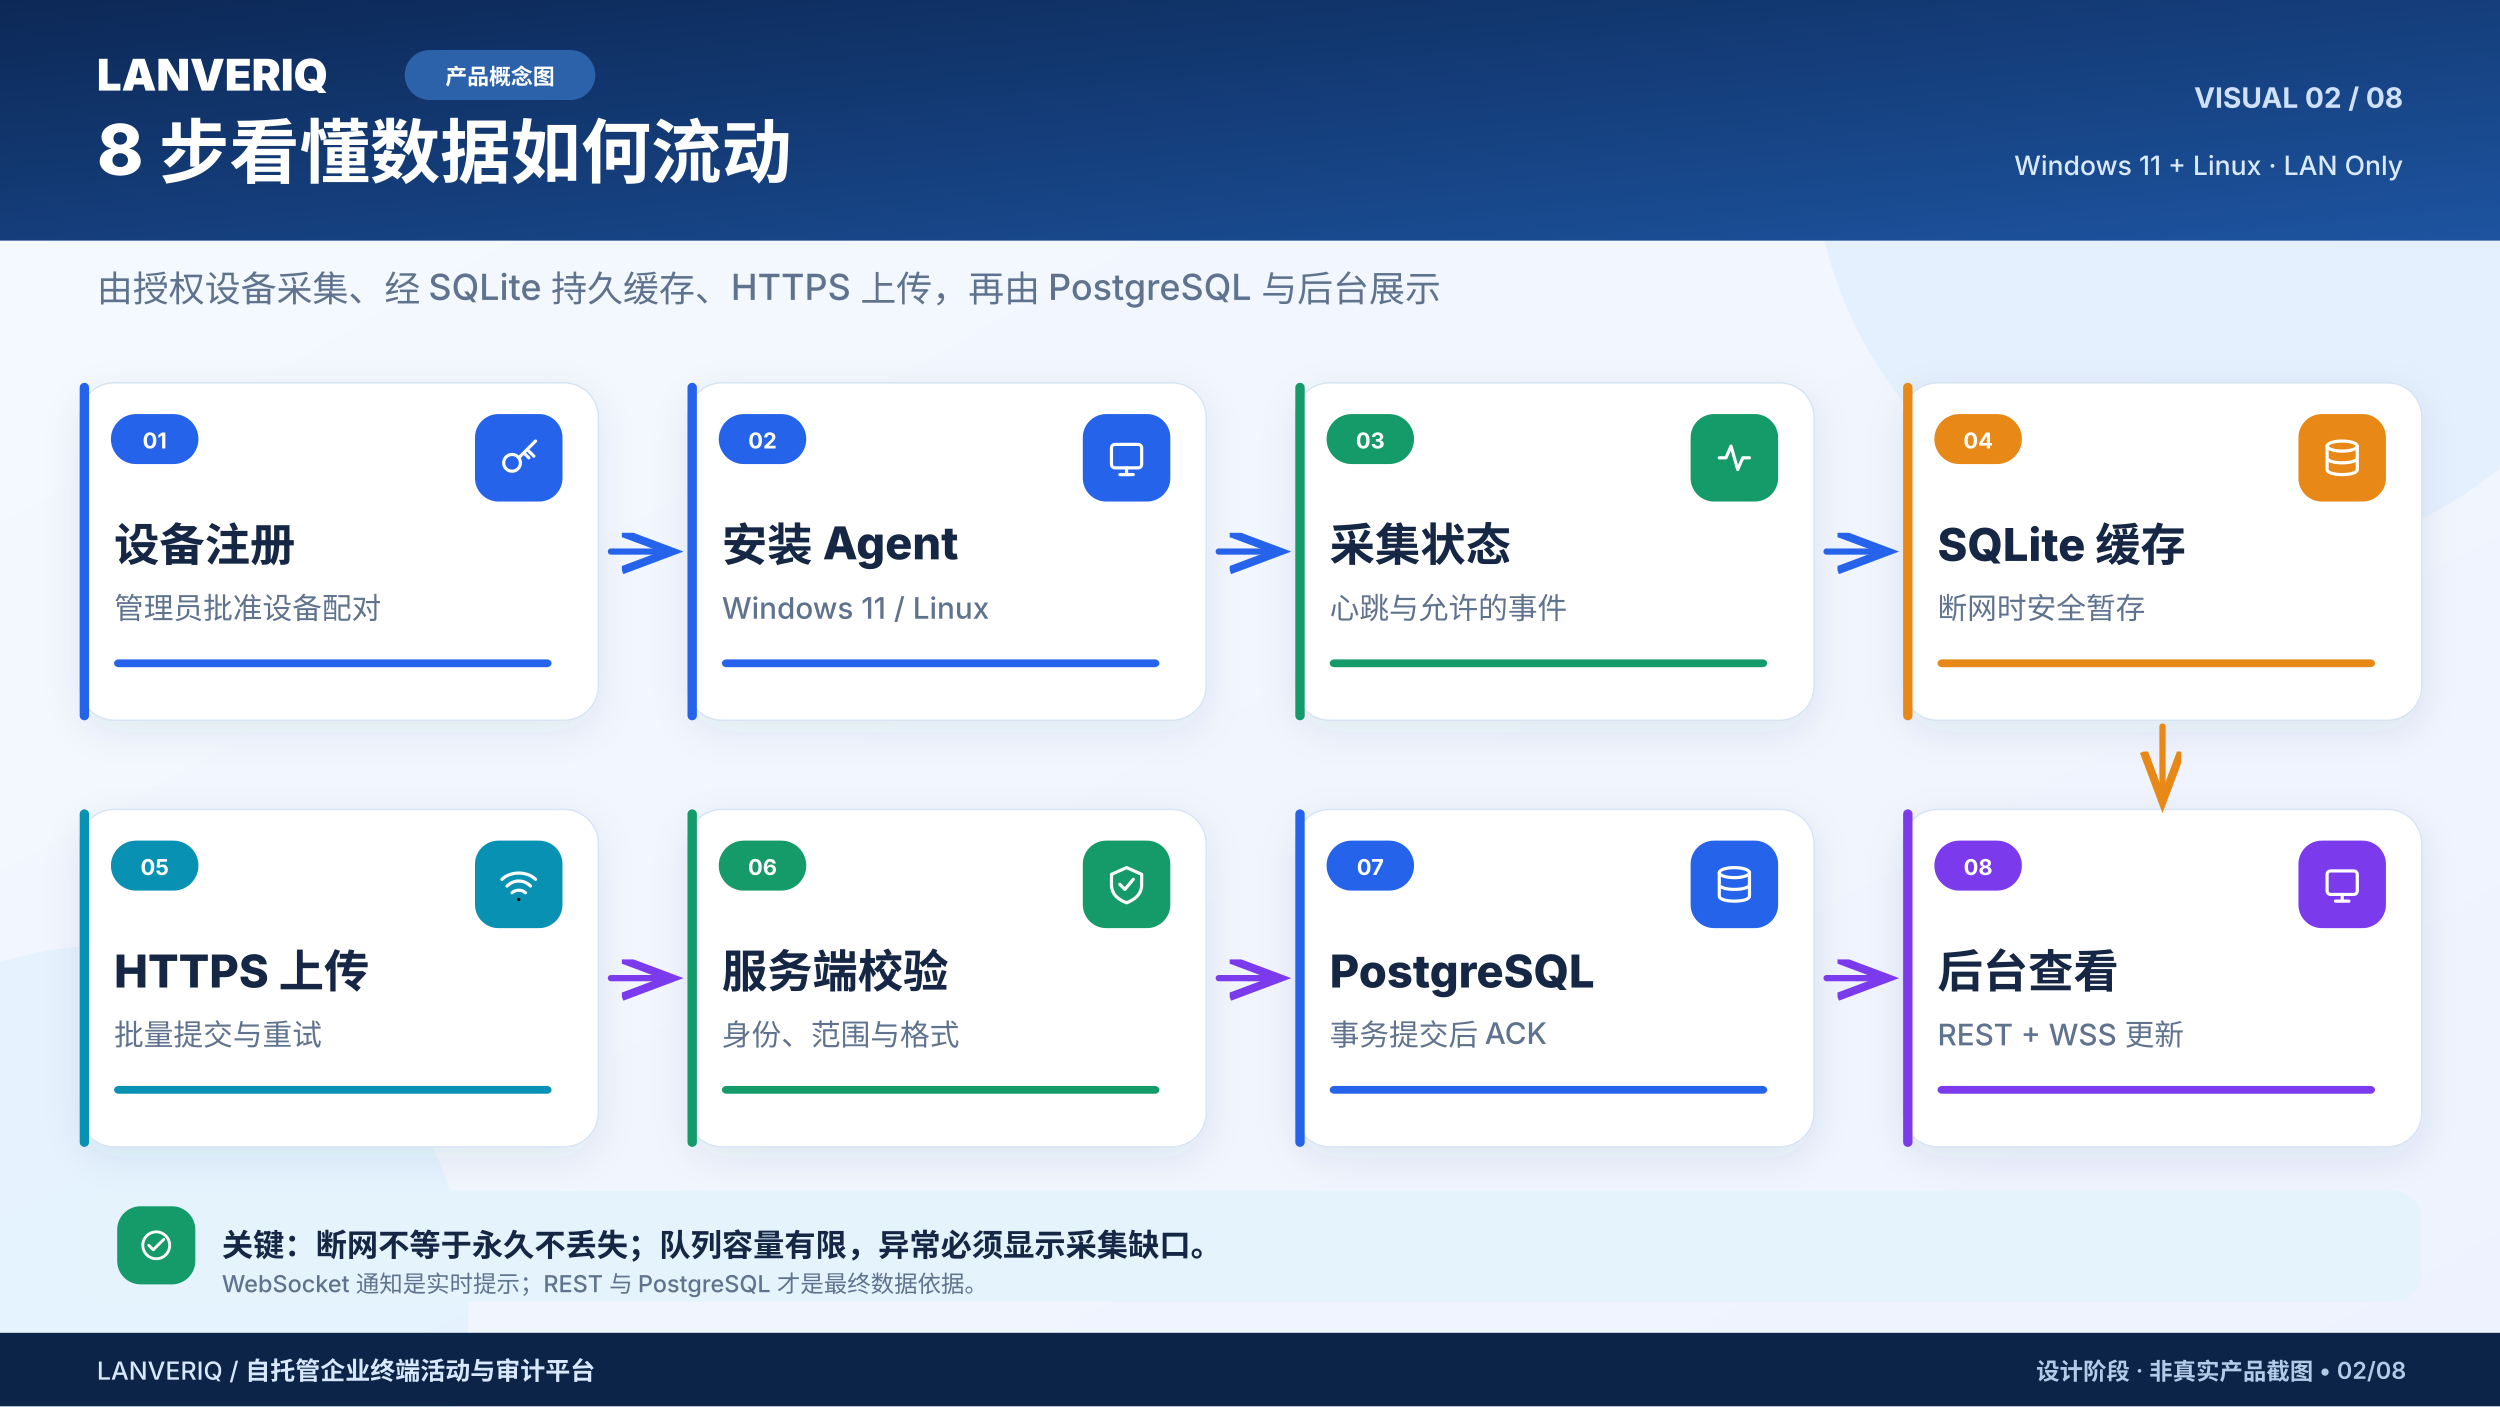
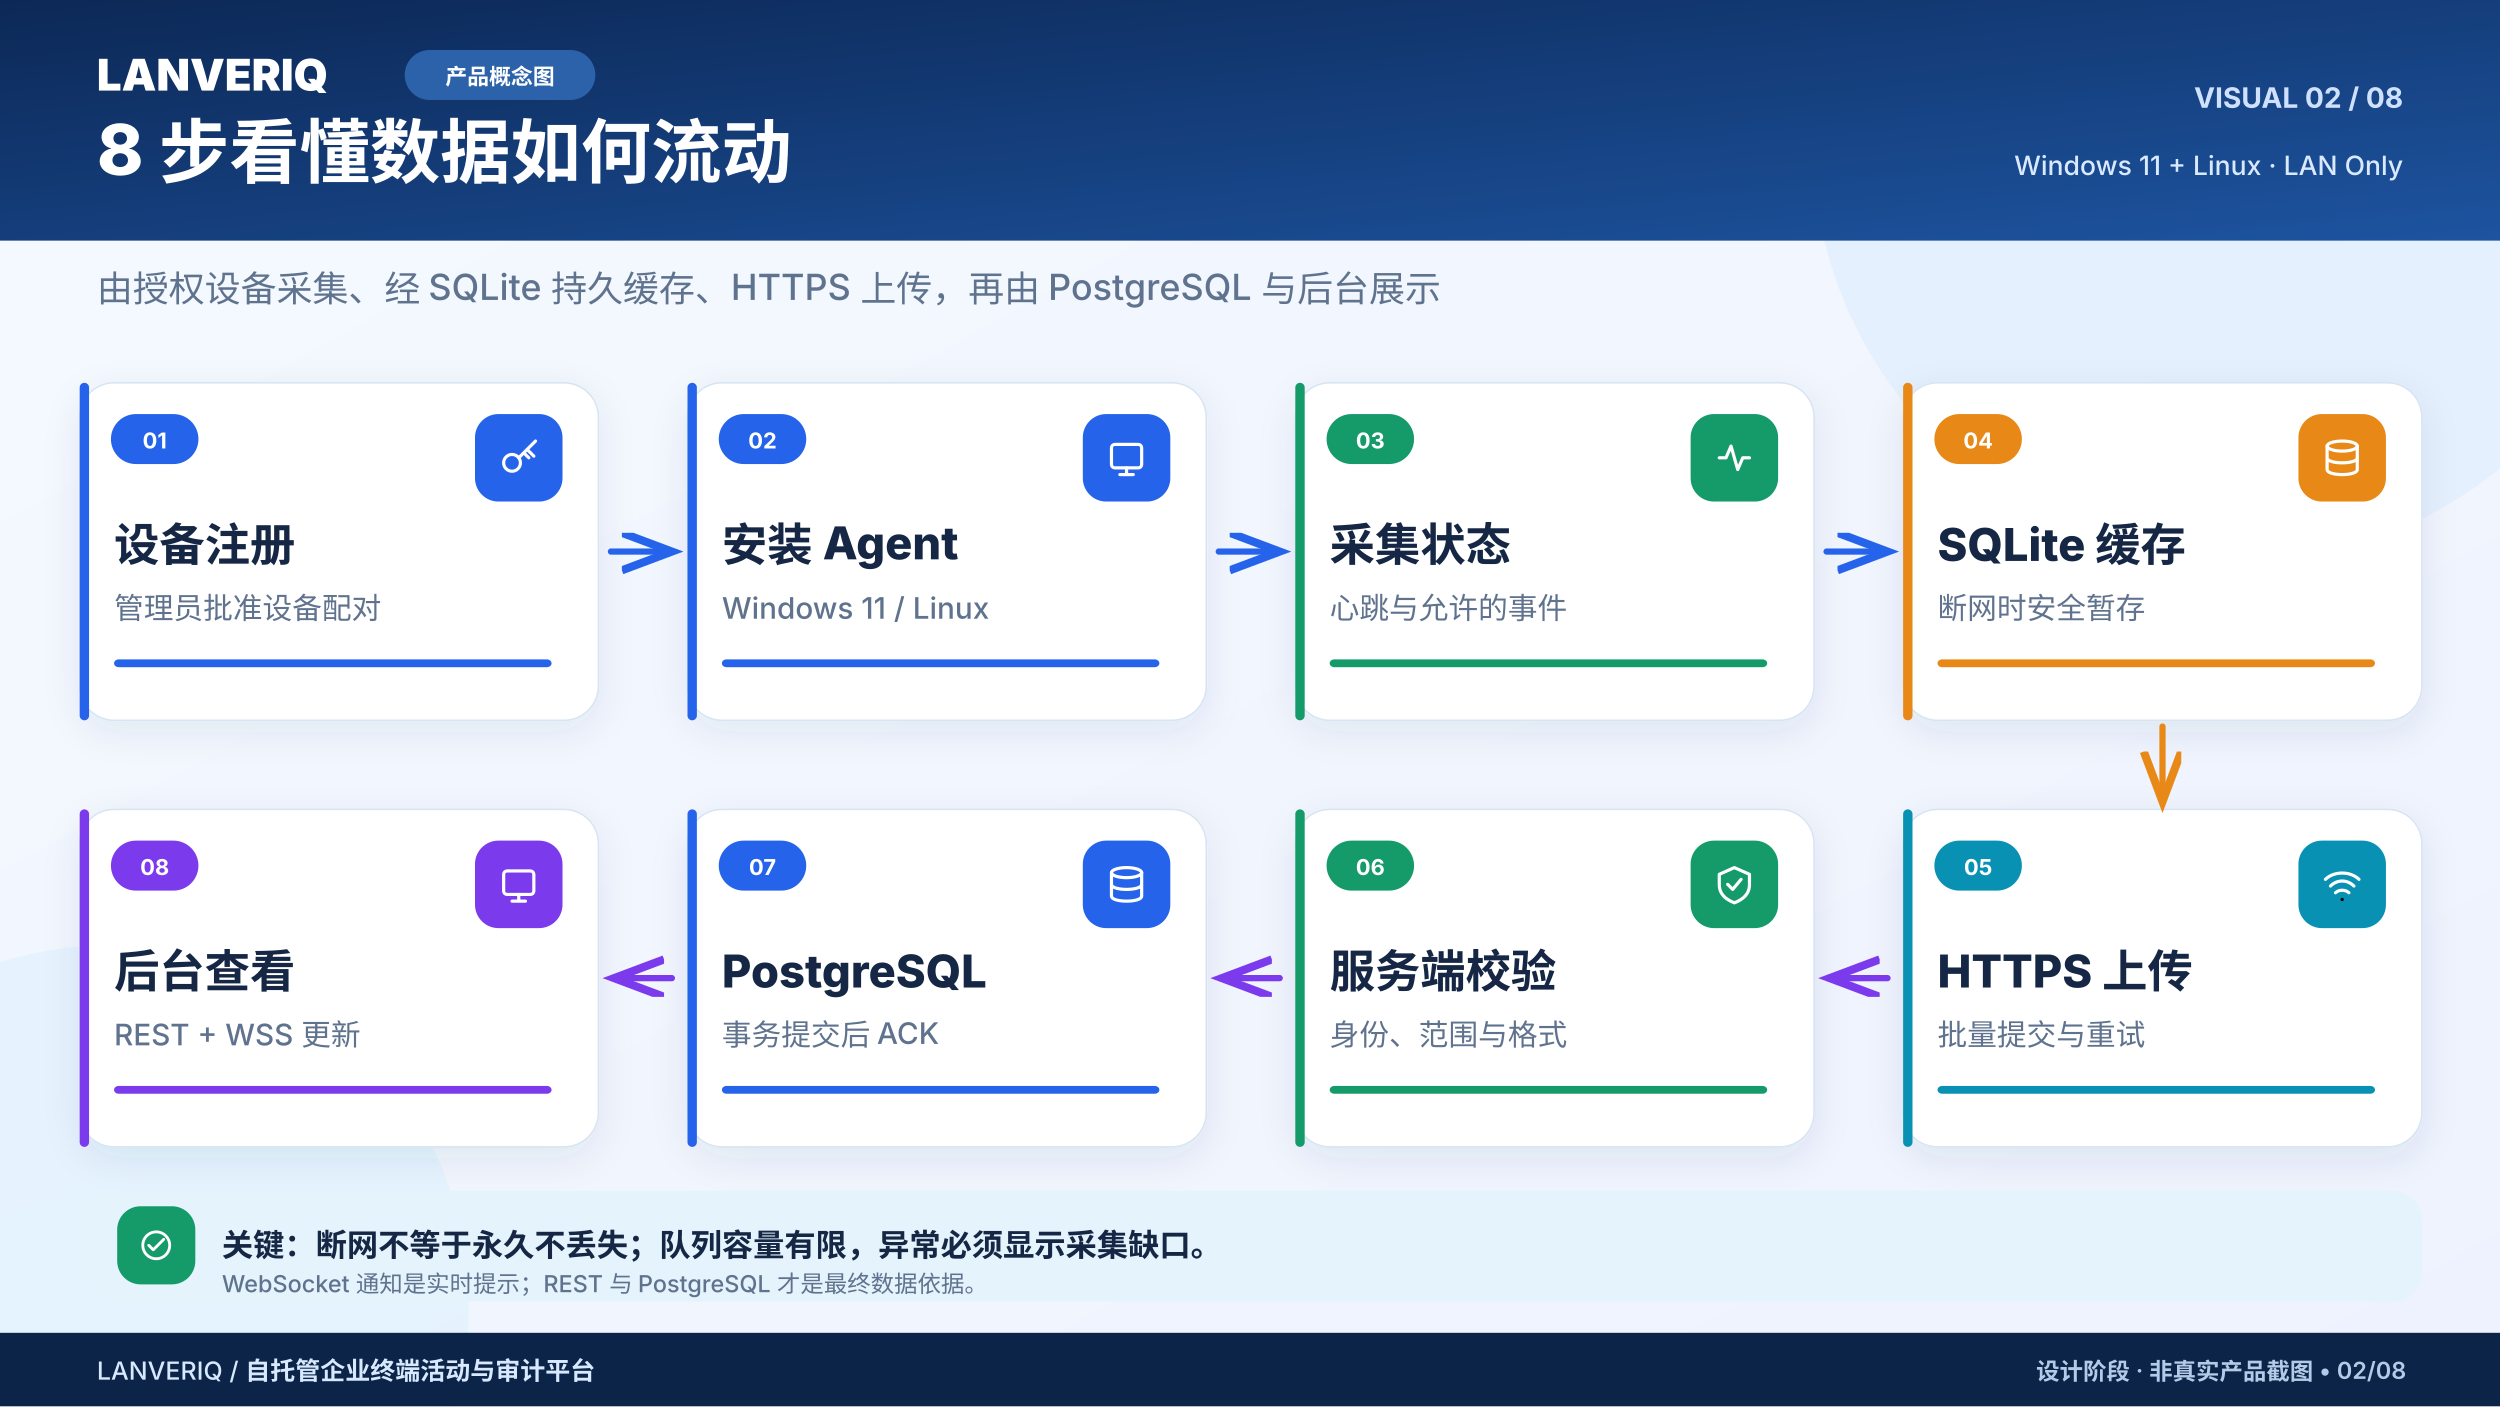
<svg xmlns="http://www.w3.org/2000/svg" width="1600" height="900" viewBox="0 0 1600 900" role="img" aria-labelledby="visualTitle visualDesc">
  <defs>
    <linearGradient id="sky" x1="0" y1="0" x2="1" y2="1">
      <stop stop-color="#F5FAFF" />
      <stop offset="1" stop-color="#EDF2FE" />
    </linearGradient>
    <linearGradient id="navy" x1="0" y1="0" x2="1" y2="1">
      <stop stop-color="#0C2856" />
      <stop offset="1" stop-color="#1D54A0" />
    </linearGradient>
    <filter id="shadow" x="-15%" y="-25%" width="140%" height="165%">
      <feDropShadow dx="0" dy="7" stdDeviation="12" flood-color="#0D3569" flood-opacity=".085" />
    </filter>
    <marker id="arrow" markerWidth="10" markerHeight="10" refX="8" refY="3" orient="auto">
      <path d="M0 0 8 3 0 6" fill="none" stroke="context-stroke" stroke-width="1.3" />
    </marker>
  </defs>
  <rect x="0" y="0" width="1600" height="900" rx="0" fill="url(#sky)" stroke="none" stroke-width="1" />
  <circle cx="1430" cy="90" r="270" fill="#DCEBFE" opacity=".56" />
  <circle cx="70" cy="835" r="230" fill="#E1F1FE" opacity=".75" />
  <rect x="0" y="0" width="1600" height="154" rx="0" fill="url(#navy)" stroke="none" stroke-width="1" />
  <text x="62" y="58" fill="#FFFFFF" font-size="28" font-weight="850" text-anchor="start" font-family="Inter,'Noto Sans SC','Noto Sans CJK SC','Microsoft YaHei',sans-serif">LANVERIQ</text>
  <rect x="259" y="32" width="122" height="32" rx="16" fill="#2C62A9" stroke="none" stroke-width="1" />
  <text x="320" y="54" fill="#FFFFFF" font-size="14" font-weight="700" text-anchor="middle" font-family="Inter,'Noto Sans SC','Noto Sans CJK SC','Microsoft YaHei',sans-serif">产品概念图</text>
  <text x="62" y="112" fill="#FFFFFF" font-size="45" font-weight="760" text-anchor="start" font-family="Inter,'Noto Sans SC','Noto Sans CJK SC','Microsoft YaHei',sans-serif">8 步看懂数据如何流动</text>
  <text x="1538" y="69" fill="#CFE1FF" font-size="18" font-weight="700" text-anchor="end" font-family="Inter,'Noto Sans SC','Noto Sans CJK SC','Microsoft YaHei',sans-serif">VISUAL 02 / 08</text>
  <text x="1538" y="112" fill="#D9E9FF" font-size="17" font-weight="500" text-anchor="end" font-family="Inter,'Noto Sans SC','Noto Sans CJK SC','Microsoft YaHei',sans-serif">Windows 11 + Linux  ·  LAN Only</text>
  <text x="62" y="193" fill="#60738E" font-size="23" font-weight="500" text-anchor="start" font-family="Inter,'Noto Sans SC','Noto Sans CJK SC','Microsoft YaHei',sans-serif">由授权设备采集、经 SQLite 持久缓存、HTTPS 上传，再由 PostgreSQL 与后台展示</text>
  <g filter="url(#shadow)">
    <rect x="51" y="245" width="332" height="216" rx="22" fill="#FFFFFF" stroke="#D7E4F2" stroke-width="1" />
  </g>
  <rect x="51" y="245" width="6" height="216" rx="3" fill="#2563EB" stroke="none" stroke-width="1" />
  <rect x="71" y="265" width="56" height="32" rx="16" fill="#2563EB" stroke="none" stroke-width="1" />
  <text x="99" y="287" fill="#FFFFFF" font-size="14" font-weight="700" text-anchor="middle" font-family="Inter,'Noto Sans SC','Noto Sans CJK SC','Microsoft YaHei',sans-serif">01</text>
  <rect x="304" y="265" width="56" height="56" rx="15" fill="#2563EB" stroke="none" stroke-width="1" />
  <g transform="translate(319.12,280.12) scale(1.073333)" stroke="white" stroke-width="1.9" stroke-linecap="round" stroke-linejoin="round" fill="none">
    <circle cx="8" cy="15" r="5" />
    <path d="M12 12 22 2M17 7l4 4M15 9l3 3" />
  </g>
  <text x="73" y="359" fill="#152744" font-size="29" font-weight="800" text-anchor="start" font-family="Inter,'Noto Sans SC','Noto Sans CJK SC','Microsoft YaHei',sans-serif">设备注册</text>
  <text x="73" y="396" fill="#60738E" font-size="19" font-weight="510" text-anchor="start" font-family="Inter,'Noto Sans SC','Noto Sans CJK SC','Microsoft YaHei',sans-serif">管理员批准设备配对</text>
  <rect x="73" y="422" width="280" height="5" rx="3" fill="#2563EB" stroke="none" stroke-width="1" />
  <g filter="url(#shadow)">
    <rect x="440" y="245" width="332" height="216" rx="22" fill="#FFFFFF" stroke="#D7E4F2" stroke-width="1" />
  </g>
  <rect x="440" y="245" width="6" height="216" rx="3" fill="#2563EB" stroke="none" stroke-width="1" />
  <rect x="460" y="265" width="56" height="32" rx="16" fill="#2563EB" stroke="none" stroke-width="1" />
  <text x="488" y="287" fill="#FFFFFF" font-size="14" font-weight="700" text-anchor="middle" font-family="Inter,'Noto Sans SC','Noto Sans CJK SC','Microsoft YaHei',sans-serif">02</text>
  <rect x="693" y="265" width="56" height="56" rx="15" fill="#2563EB" stroke="none" stroke-width="1" />
  <g transform="translate(708.12,280.12) scale(1.073333)" stroke="white" stroke-width="1.9" stroke-linecap="round" stroke-linejoin="round" fill="none">
    <rect x="3" y="4" width="18" height="14" rx="2" />
    <path d="M8 22h8M12 18v4" />
  </g>
  <text x="462" y="359" fill="#152744" font-size="29" font-weight="800" text-anchor="start" font-family="Inter,'Noto Sans SC','Noto Sans CJK SC','Microsoft YaHei',sans-serif">安装 Agent</text>
  <text x="462" y="396" fill="#60738E" font-size="19" font-weight="510" text-anchor="start" font-family="Inter,'Noto Sans SC','Noto Sans CJK SC','Microsoft YaHei',sans-serif">Windows 11 / Linux</text>
  <rect x="462" y="422" width="280" height="5" rx="3" fill="#2563EB" stroke="none" stroke-width="1" />
  <g filter="url(#shadow)">
    <rect x="829" y="245" width="332" height="216" rx="22" fill="#FFFFFF" stroke="#D7E4F2" stroke-width="1" />
  </g>
  <rect x="829" y="245" width="6" height="216" rx="3" fill="#159A69" stroke="none" stroke-width="1" />
  <rect x="849" y="265" width="56" height="32" rx="16" fill="#159A69" stroke="none" stroke-width="1" />
  <text x="877" y="287" fill="#FFFFFF" font-size="14" font-weight="700" text-anchor="middle" font-family="Inter,'Noto Sans SC','Noto Sans CJK SC','Microsoft YaHei',sans-serif">03</text>
  <rect x="1082" y="265" width="56" height="56" rx="15" fill="#159A69" stroke="none" stroke-width="1" />
  <g transform="translate(1097.12,280.12) scale(1.073333)" stroke="white" stroke-width="1.9" stroke-linecap="round" stroke-linejoin="round" fill="none">
    <path d="M3 12h4l3-7 4 14 3-7h4" />
  </g>
  <text x="851" y="359" fill="#152744" font-size="29" font-weight="800" text-anchor="start" font-family="Inter,'Noto Sans SC','Noto Sans CJK SC','Microsoft YaHei',sans-serif">采集状态</text>
  <text x="851" y="396" fill="#60738E" font-size="19" font-weight="510" text-anchor="start" font-family="Inter,'Noto Sans SC','Noto Sans CJK SC','Microsoft YaHei',sans-serif">心跳与允许的事件</text>
  <rect x="851" y="422" width="280" height="5" rx="3" fill="#159A69" stroke="none" stroke-width="1" />
  <g filter="url(#shadow)">
    <rect x="1218" y="245" width="332" height="216" rx="22" fill="#FFFFFF" stroke="#D7E4F2" stroke-width="1" />
  </g>
  <rect x="1218" y="245" width="6" height="216" rx="3" fill="#E88816" stroke="none" stroke-width="1" />
  <rect x="1238" y="265" width="56" height="32" rx="16" fill="#E88816" stroke="none" stroke-width="1" />
  <text x="1266" y="287" fill="#FFFFFF" font-size="14" font-weight="700" text-anchor="middle" font-family="Inter,'Noto Sans SC','Noto Sans CJK SC','Microsoft YaHei',sans-serif">04</text>
  <rect x="1471" y="265" width="56" height="56" rx="15" fill="#E88816" stroke="none" stroke-width="1" />
  <g transform="translate(1486.12,280.12) scale(1.073333)" stroke="white" stroke-width="1.9" stroke-linecap="round" stroke-linejoin="round" fill="none">
    <ellipse cx="12" cy="5" rx="9" ry="3" />
    <path d="M3 5v14c0 4 18 4 18 0V5M3 12c0 4 18 4 18 0" />
  </g>
  <text x="1240" y="359" fill="#152744" font-size="29" font-weight="800" text-anchor="start" font-family="Inter,'Noto Sans SC','Noto Sans CJK SC','Microsoft YaHei',sans-serif">SQLite 缓存</text>
  <text x="1240" y="396" fill="#60738E" font-size="19" font-weight="510" text-anchor="start" font-family="Inter,'Noto Sans SC','Noto Sans CJK SC','Microsoft YaHei',sans-serif">断网时安全暂存</text>
  <rect x="1240" y="422" width="280" height="5" rx="3" fill="#E88816" stroke="none" stroke-width="1" />
-   <g filter="url(#shadow)">
-     <rect x="51" y="518" width="332" height="216" rx="22" fill="#FFFFFF" stroke="#D7E4F2" stroke-width="1" />
+   <g transform="translate(1167 0)">
+     <g filter="url(#shadow)">
+       <rect x="51" y="518" width="332" height="216" rx="22" fill="#FFFFFF" stroke="#D7E4F2" stroke-width="1" />
+     </g>
+     <rect x="51" y="518" width="6" height="216" rx="3" fill="#0891B2" stroke="none" stroke-width="1" />
+     <rect x="71" y="538" width="56" height="32" rx="16" fill="#0891B2" stroke="none" stroke-width="1" />
+     <text x="99" y="560" fill="#FFFFFF" font-size="14" font-weight="700" text-anchor="middle" font-family="Inter,'Noto Sans SC','Noto Sans CJK SC','Microsoft YaHei',sans-serif">05</text>
+     <rect x="304" y="538" width="56" height="56" rx="15" fill="#0891B2" stroke="none" stroke-width="1" />
+     <g transform="translate(319.12,553.12) scale(1.073333)" stroke="white" stroke-width="1.9" stroke-linecap="round" stroke-linejoin="round" fill="none">
+       <path d="M2 9c5-5 15-5 20 0M5 13c4-4 10-4 14 0M8 17c2-2 6-2 8 0" />
+       <circle cx="12" cy="21" r="1" fill="currentColor" stroke="none" />
+     </g>
+     <text x="73" y="632" fill="#152744" font-size="29" font-weight="800" text-anchor="start" font-family="Inter,'Noto Sans SC','Noto Sans CJK SC','Microsoft YaHei',sans-serif">HTTPS 上传</text>
+     <text x="73" y="669" fill="#60738E" font-size="19" font-weight="510" text-anchor="start" font-family="Inter,'Noto Sans SC','Noto Sans CJK SC','Microsoft YaHei',sans-serif">批量提交与重试</text>
+     <rect x="73" y="695" width="280" height="5" rx="3" fill="#0891B2" stroke="none" stroke-width="1" />
  </g>
-   <rect x="51" y="518" width="6" height="216" rx="3" fill="#0891B2" stroke="none" stroke-width="1" />
-   <rect x="71" y="538" width="56" height="32" rx="16" fill="#0891B2" stroke="none" stroke-width="1" />
-   <text x="99" y="560" fill="#FFFFFF" font-size="14" font-weight="700" text-anchor="middle" font-family="Inter,'Noto Sans SC','Noto Sans CJK SC','Microsoft YaHei',sans-serif">05</text>
-   <rect x="304" y="538" width="56" height="56" rx="15" fill="#0891B2" stroke="none" stroke-width="1" />
-   <g transform="translate(319.12,553.12) scale(1.073333)" stroke="white" stroke-width="1.9" stroke-linecap="round" stroke-linejoin="round" fill="none">
-     <path d="M2 9c5-5 15-5 20 0M5 13c4-4 10-4 14 0M8 17c2-2 6-2 8 0" />
-     <circle cx="12" cy="21" r="1" fill="currentColor" stroke="none" />
+   <g transform="translate(389 0)">
+     <g filter="url(#shadow)">
+       <rect x="440" y="518" width="332" height="216" rx="22" fill="#FFFFFF" stroke="#D7E4F2" stroke-width="1" />
+     </g>
+     <rect x="440" y="518" width="6" height="216" rx="3" fill="#159A69" stroke="none" stroke-width="1" />
+     <rect x="460" y="538" width="56" height="32" rx="16" fill="#159A69" stroke="none" stroke-width="1" />
+     <text x="488" y="560" fill="#FFFFFF" font-size="14" font-weight="700" text-anchor="middle" font-family="Inter,'Noto Sans SC','Noto Sans CJK SC','Microsoft YaHei',sans-serif">06</text>
+     <rect x="693" y="538" width="56" height="56" rx="15" fill="#159A69" stroke="none" stroke-width="1" />
+     <g transform="translate(708.12,553.12) scale(1.073333)" stroke="white" stroke-width="1.9" stroke-linecap="round" stroke-linejoin="round" fill="none">
+       <path d="M12 2 21 6v6c0 6-4 9-9 11-5-2-9-5-9-11V6z" />
+       <path d="m8 12 3 3 5-6" />
+     </g>
+     <text x="462" y="632" fill="#152744" font-size="29" font-weight="800" text-anchor="start" font-family="Inter,'Noto Sans SC','Noto Sans CJK SC','Microsoft YaHei',sans-serif">服务端校验</text>
+     <text x="462" y="669" fill="#60738E" font-size="19" font-weight="510" text-anchor="start" font-family="Inter,'Noto Sans SC','Noto Sans CJK SC','Microsoft YaHei',sans-serif">身份、范围与格式</text>
+     <rect x="462" y="695" width="280" height="5" rx="3" fill="#159A69" stroke="none" stroke-width="1" />
  </g>
-   <text x="73" y="632" fill="#152744" font-size="29" font-weight="800" text-anchor="start" font-family="Inter,'Noto Sans SC','Noto Sans CJK SC','Microsoft YaHei',sans-serif">HTTPS 上传</text>
-   <text x="73" y="669" fill="#60738E" font-size="19" font-weight="510" text-anchor="start" font-family="Inter,'Noto Sans SC','Noto Sans CJK SC','Microsoft YaHei',sans-serif">批量提交与重试</text>
-   <rect x="73" y="695" width="280" height="5" rx="3" fill="#0891B2" stroke="none" stroke-width="1" />
-   <g filter="url(#shadow)">
-     <rect x="440" y="518" width="332" height="216" rx="22" fill="#FFFFFF" stroke="#D7E4F2" stroke-width="1" />
+   <g transform="translate(-389 0)">
+     <g filter="url(#shadow)">
+       <rect x="829" y="518" width="332" height="216" rx="22" fill="#FFFFFF" stroke="#D7E4F2" stroke-width="1" />
+     </g>
+     <rect x="829" y="518" width="6" height="216" rx="3" fill="#2563EB" stroke="none" stroke-width="1" />
+     <rect x="849" y="538" width="56" height="32" rx="16" fill="#2563EB" stroke="none" stroke-width="1" />
+     <text x="877" y="560" fill="#FFFFFF" font-size="14" font-weight="700" text-anchor="middle" font-family="Inter,'Noto Sans SC','Noto Sans CJK SC','Microsoft YaHei',sans-serif">07</text>
+     <rect x="1082" y="538" width="56" height="56" rx="15" fill="#2563EB" stroke="none" stroke-width="1" />
+     <g transform="translate(1097.12,553.12) scale(1.073333)" stroke="white" stroke-width="1.9" stroke-linecap="round" stroke-linejoin="round" fill="none">
+       <ellipse cx="12" cy="5" rx="9" ry="3" />
+       <path d="M3 5v14c0 4 18 4 18 0V5M3 12c0 4 18 4 18 0" />
+     </g>
+     <text x="851" y="632" fill="#152744" font-size="29" font-weight="800" text-anchor="start" font-family="Inter,'Noto Sans SC','Noto Sans CJK SC','Microsoft YaHei',sans-serif">PostgreSQL</text>
+     <text x="851" y="669" fill="#60738E" font-size="19" font-weight="510" text-anchor="start" font-family="Inter,'Noto Sans SC','Noto Sans CJK SC','Microsoft YaHei',sans-serif">事务提交后 ACK</text>
+     <rect x="851" y="695" width="280" height="5" rx="3" fill="#2563EB" stroke="none" stroke-width="1" />
  </g>
-   <rect x="440" y="518" width="6" height="216" rx="3" fill="#159A69" stroke="none" stroke-width="1" />
-   <rect x="460" y="538" width="56" height="32" rx="16" fill="#159A69" stroke="none" stroke-width="1" />
-   <text x="488" y="560" fill="#FFFFFF" font-size="14" font-weight="700" text-anchor="middle" font-family="Inter,'Noto Sans SC','Noto Sans CJK SC','Microsoft YaHei',sans-serif">06</text>
-   <rect x="693" y="538" width="56" height="56" rx="15" fill="#159A69" stroke="none" stroke-width="1" />
-   <g transform="translate(708.12,553.12) scale(1.073333)" stroke="white" stroke-width="1.9" stroke-linecap="round" stroke-linejoin="round" fill="none">
-     <path d="M12 2 21 6v6c0 6-4 9-9 11-5-2-9-5-9-11V6z" />
-     <path d="m8 12 3 3 5-6" />
+   <g transform="translate(-1167 0)">
+     <g filter="url(#shadow)">
+       <rect x="1218" y="518" width="332" height="216" rx="22" fill="#FFFFFF" stroke="#D7E4F2" stroke-width="1" />
+     </g>
+     <rect x="1218" y="518" width="6" height="216" rx="3" fill="#7C3AED" stroke="none" stroke-width="1" />
+     <rect x="1238" y="538" width="56" height="32" rx="16" fill="#7C3AED" stroke="none" stroke-width="1" />
+     <text x="1266" y="560" fill="#FFFFFF" font-size="14" font-weight="700" text-anchor="middle" font-family="Inter,'Noto Sans SC','Noto Sans CJK SC','Microsoft YaHei',sans-serif">08</text>
+     <rect x="1471" y="538" width="56" height="56" rx="15" fill="#7C3AED" stroke="none" stroke-width="1" />
+     <g transform="translate(1486.12,553.12) scale(1.073333)" stroke="white" stroke-width="1.9" stroke-linecap="round" stroke-linejoin="round" fill="none">
+       <rect x="3" y="4" width="18" height="14" rx="2" />
+       <path d="M8 22h8M12 18v4" />
+     </g>
+     <text x="1240" y="632" fill="#152744" font-size="29" font-weight="800" text-anchor="start" font-family="Inter,'Noto Sans SC','Noto Sans CJK SC','Microsoft YaHei',sans-serif">后台查看</text>
+     <text x="1240" y="669" fill="#60738E" font-size="19" font-weight="510" text-anchor="start" font-family="Inter,'Noto Sans SC','Noto Sans CJK SC','Microsoft YaHei',sans-serif">REST + WSS 更新</text>
+     <rect x="1240" y="695" width="280" height="5" rx="3" fill="#7C3AED" stroke="none" stroke-width="1" />
  </g>
-   <text x="462" y="632" fill="#152744" font-size="29" font-weight="800" text-anchor="start" font-family="Inter,'Noto Sans SC','Noto Sans CJK SC','Microsoft YaHei',sans-serif">服务端校验</text>
-   <text x="462" y="669" fill="#60738E" font-size="19" font-weight="510" text-anchor="start" font-family="Inter,'Noto Sans SC','Noto Sans CJK SC','Microsoft YaHei',sans-serif">身份、范围与格式</text>
-   <rect x="462" y="695" width="280" height="5" rx="3" fill="#159A69" stroke="none" stroke-width="1" />
-   <g filter="url(#shadow)">
-     <rect x="829" y="518" width="332" height="216" rx="22" fill="#FFFFFF" stroke="#D7E4F2" stroke-width="1" />
-   </g>
-   <rect x="829" y="518" width="6" height="216" rx="3" fill="#2563EB" stroke="none" stroke-width="1" />
-   <rect x="849" y="538" width="56" height="32" rx="16" fill="#2563EB" stroke="none" stroke-width="1" />
-   <text x="877" y="560" fill="#FFFFFF" font-size="14" font-weight="700" text-anchor="middle" font-family="Inter,'Noto Sans SC','Noto Sans CJK SC','Microsoft YaHei',sans-serif">07</text>
-   <rect x="1082" y="538" width="56" height="56" rx="15" fill="#2563EB" stroke="none" stroke-width="1" />
-   <g transform="translate(1097.12,553.12) scale(1.073333)" stroke="white" stroke-width="1.9" stroke-linecap="round" stroke-linejoin="round" fill="none">
-     <ellipse cx="12" cy="5" rx="9" ry="3" />
-     <path d="M3 5v14c0 4 18 4 18 0V5M3 12c0 4 18 4 18 0" />
-   </g>
-   <text x="851" y="632" fill="#152744" font-size="29" font-weight="800" text-anchor="start" font-family="Inter,'Noto Sans SC','Noto Sans CJK SC','Microsoft YaHei',sans-serif">PostgreSQL</text>
-   <text x="851" y="669" fill="#60738E" font-size="19" font-weight="510" text-anchor="start" font-family="Inter,'Noto Sans SC','Noto Sans CJK SC','Microsoft YaHei',sans-serif">事务提交后 ACK</text>
-   <rect x="851" y="695" width="280" height="5" rx="3" fill="#2563EB" stroke="none" stroke-width="1" />
-   <g filter="url(#shadow)">
-     <rect x="1218" y="518" width="332" height="216" rx="22" fill="#FFFFFF" stroke="#D7E4F2" stroke-width="1" />
-   </g>
-   <rect x="1218" y="518" width="6" height="216" rx="3" fill="#7C3AED" stroke="none" stroke-width="1" />
-   <rect x="1238" y="538" width="56" height="32" rx="16" fill="#7C3AED" stroke="none" stroke-width="1" />
-   <text x="1266" y="560" fill="#FFFFFF" font-size="14" font-weight="700" text-anchor="middle" font-family="Inter,'Noto Sans SC','Noto Sans CJK SC','Microsoft YaHei',sans-serif">08</text>
-   <rect x="1471" y="538" width="56" height="56" rx="15" fill="#7C3AED" stroke="none" stroke-width="1" />
-   <g transform="translate(1486.12,553.12) scale(1.073333)" stroke="white" stroke-width="1.9" stroke-linecap="round" stroke-linejoin="round" fill="none">
-     <rect x="3" y="4" width="18" height="14" rx="2" />
-     <path d="M8 22h8M12 18v4" />
-   </g>
-   <text x="1240" y="632" fill="#152744" font-size="29" font-weight="800" text-anchor="start" font-family="Inter,'Noto Sans SC','Noto Sans CJK SC','Microsoft YaHei',sans-serif">后台查看</text>
-   <text x="1240" y="669" fill="#60738E" font-size="19" font-weight="510" text-anchor="start" font-family="Inter,'Noto Sans SC','Noto Sans CJK SC','Microsoft YaHei',sans-serif">REST + WSS 更新</text>
-   <rect x="1240" y="695" width="280" height="5" rx="3" fill="#7C3AED" stroke="none" stroke-width="1" />
  <path d="M391 353 H430" fill="none" stroke="#2563EB" stroke-width="4" stroke-linecap="round" stroke-linejoin="round" marker-end="url(#arrow)" />
-   <path d="M391 626 H430" fill="none" stroke="#7C3AED" stroke-width="4" stroke-linecap="round" stroke-linejoin="round" marker-end="url(#arrow)" />
+   <path d="M430 626 H393" fill="none" stroke="#7C3AED" stroke-width="4" stroke-linecap="round" stroke-linejoin="round" marker-end="url(#arrow)" />
  <path d="M780 353 H819" fill="none" stroke="#2563EB" stroke-width="4" stroke-linecap="round" stroke-linejoin="round" marker-end="url(#arrow)" />
-   <path d="M780 626 H819" fill="none" stroke="#7C3AED" stroke-width="4" stroke-linecap="round" stroke-linejoin="round" marker-end="url(#arrow)" />
+   <path d="M819 626 H782" fill="none" stroke="#7C3AED" stroke-width="4" stroke-linecap="round" stroke-linejoin="round" marker-end="url(#arrow)" />
  <path d="M1169 353 H1208" fill="none" stroke="#2563EB" stroke-width="4" stroke-linecap="round" stroke-linejoin="round" marker-end="url(#arrow)" />
-   <path d="M1169 626 H1208" fill="none" stroke="#7C3AED" stroke-width="4" stroke-linecap="round" stroke-linejoin="round" marker-end="url(#arrow)" />
+   <path d="M1208 626 H1171" fill="none" stroke="#7C3AED" stroke-width="4" stroke-linecap="round" stroke-linejoin="round" marker-end="url(#arrow)" />
  <path d="M1384 465 V513" fill="none" stroke="#E88816" stroke-width="4" stroke-linecap="round" stroke-linejoin="round" marker-end="url(#arrow)" />
  <rect x="50" y="762" width="1500" height="71" rx="19" fill="#E5F3FD" stroke="none" stroke-width="1" />
  <rect x="75" y="772" width="50" height="50" rx="15" fill="#159A69" stroke="none" stroke-width="1" />
  <g transform="translate(88.5,785.5) scale(0.9583333)" stroke="white" stroke-width="1.9" stroke-linecap="round" stroke-linejoin="round" fill="none">
    <circle cx="12" cy="12" r="9" />
    <path d="m7 12 3 3 7-7" />
  </g>
  <text x="142" y="804" fill="#152744" font-size="20" font-weight="680" text-anchor="start" font-family="Inter,'Noto Sans SC','Noto Sans CJK SC','Microsoft YaHei',sans-serif">关键：断网不等于永久不丢失；队列容量有限，异常必须显示采集缺口。</text>
  <text x="142" y="827" fill="#60738E" font-size="15" font-weight="530" text-anchor="start" font-family="Inter,'Noto Sans SC','Noto Sans CJK SC','Microsoft YaHei',sans-serif">WebSocket 通知是实时提示；REST 与 PostgreSQL 才是最终数据依据。</text>
  <rect x="0" y="853" width="1600" height="47" rx="0" fill="#0B2447" stroke="none" stroke-width="1" />
  <text x="62" y="883" fill="#D7E8FF" font-size="16" font-weight="550" text-anchor="start" font-family="Inter,'Noto Sans SC','Noto Sans CJK SC','Microsoft YaHei',sans-serif">LANVERIQ  /  自托管企业终端活动与审计平台</text>
  <text x="1540" y="883" fill="#B3CAE8" font-size="15" font-weight="600" text-anchor="end" font-family="Inter,'Noto Sans SC','Noto Sans CJK SC','Microsoft YaHei',sans-serif">设计阶段 · 非真实产品截图  •  02/08</text>
</svg>
